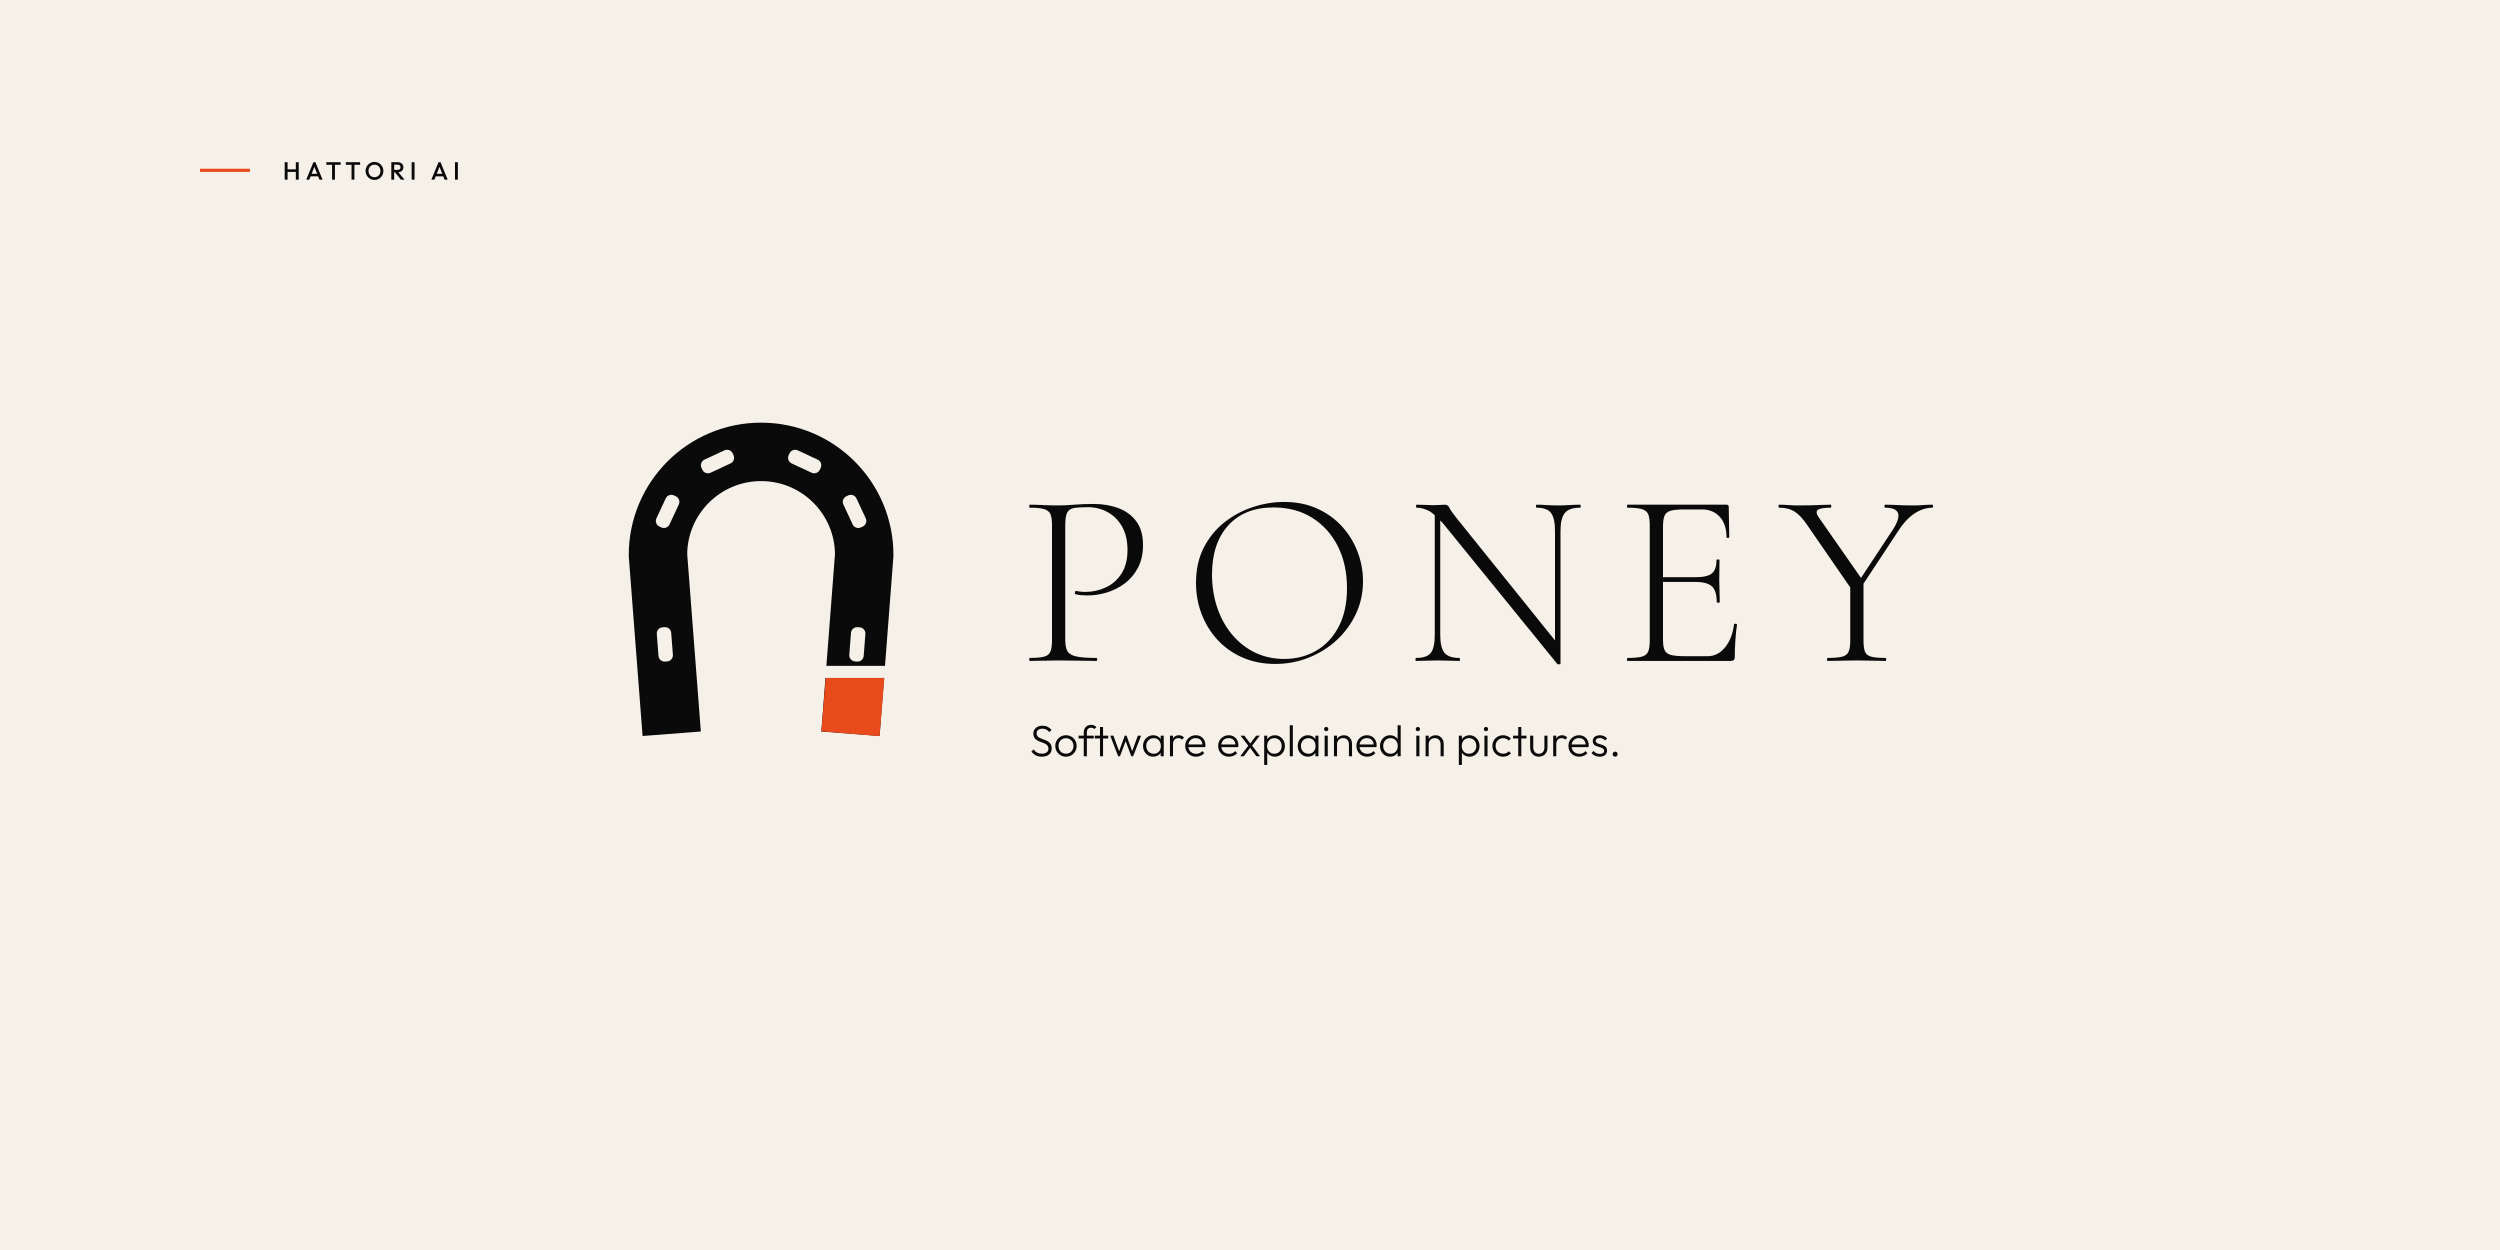
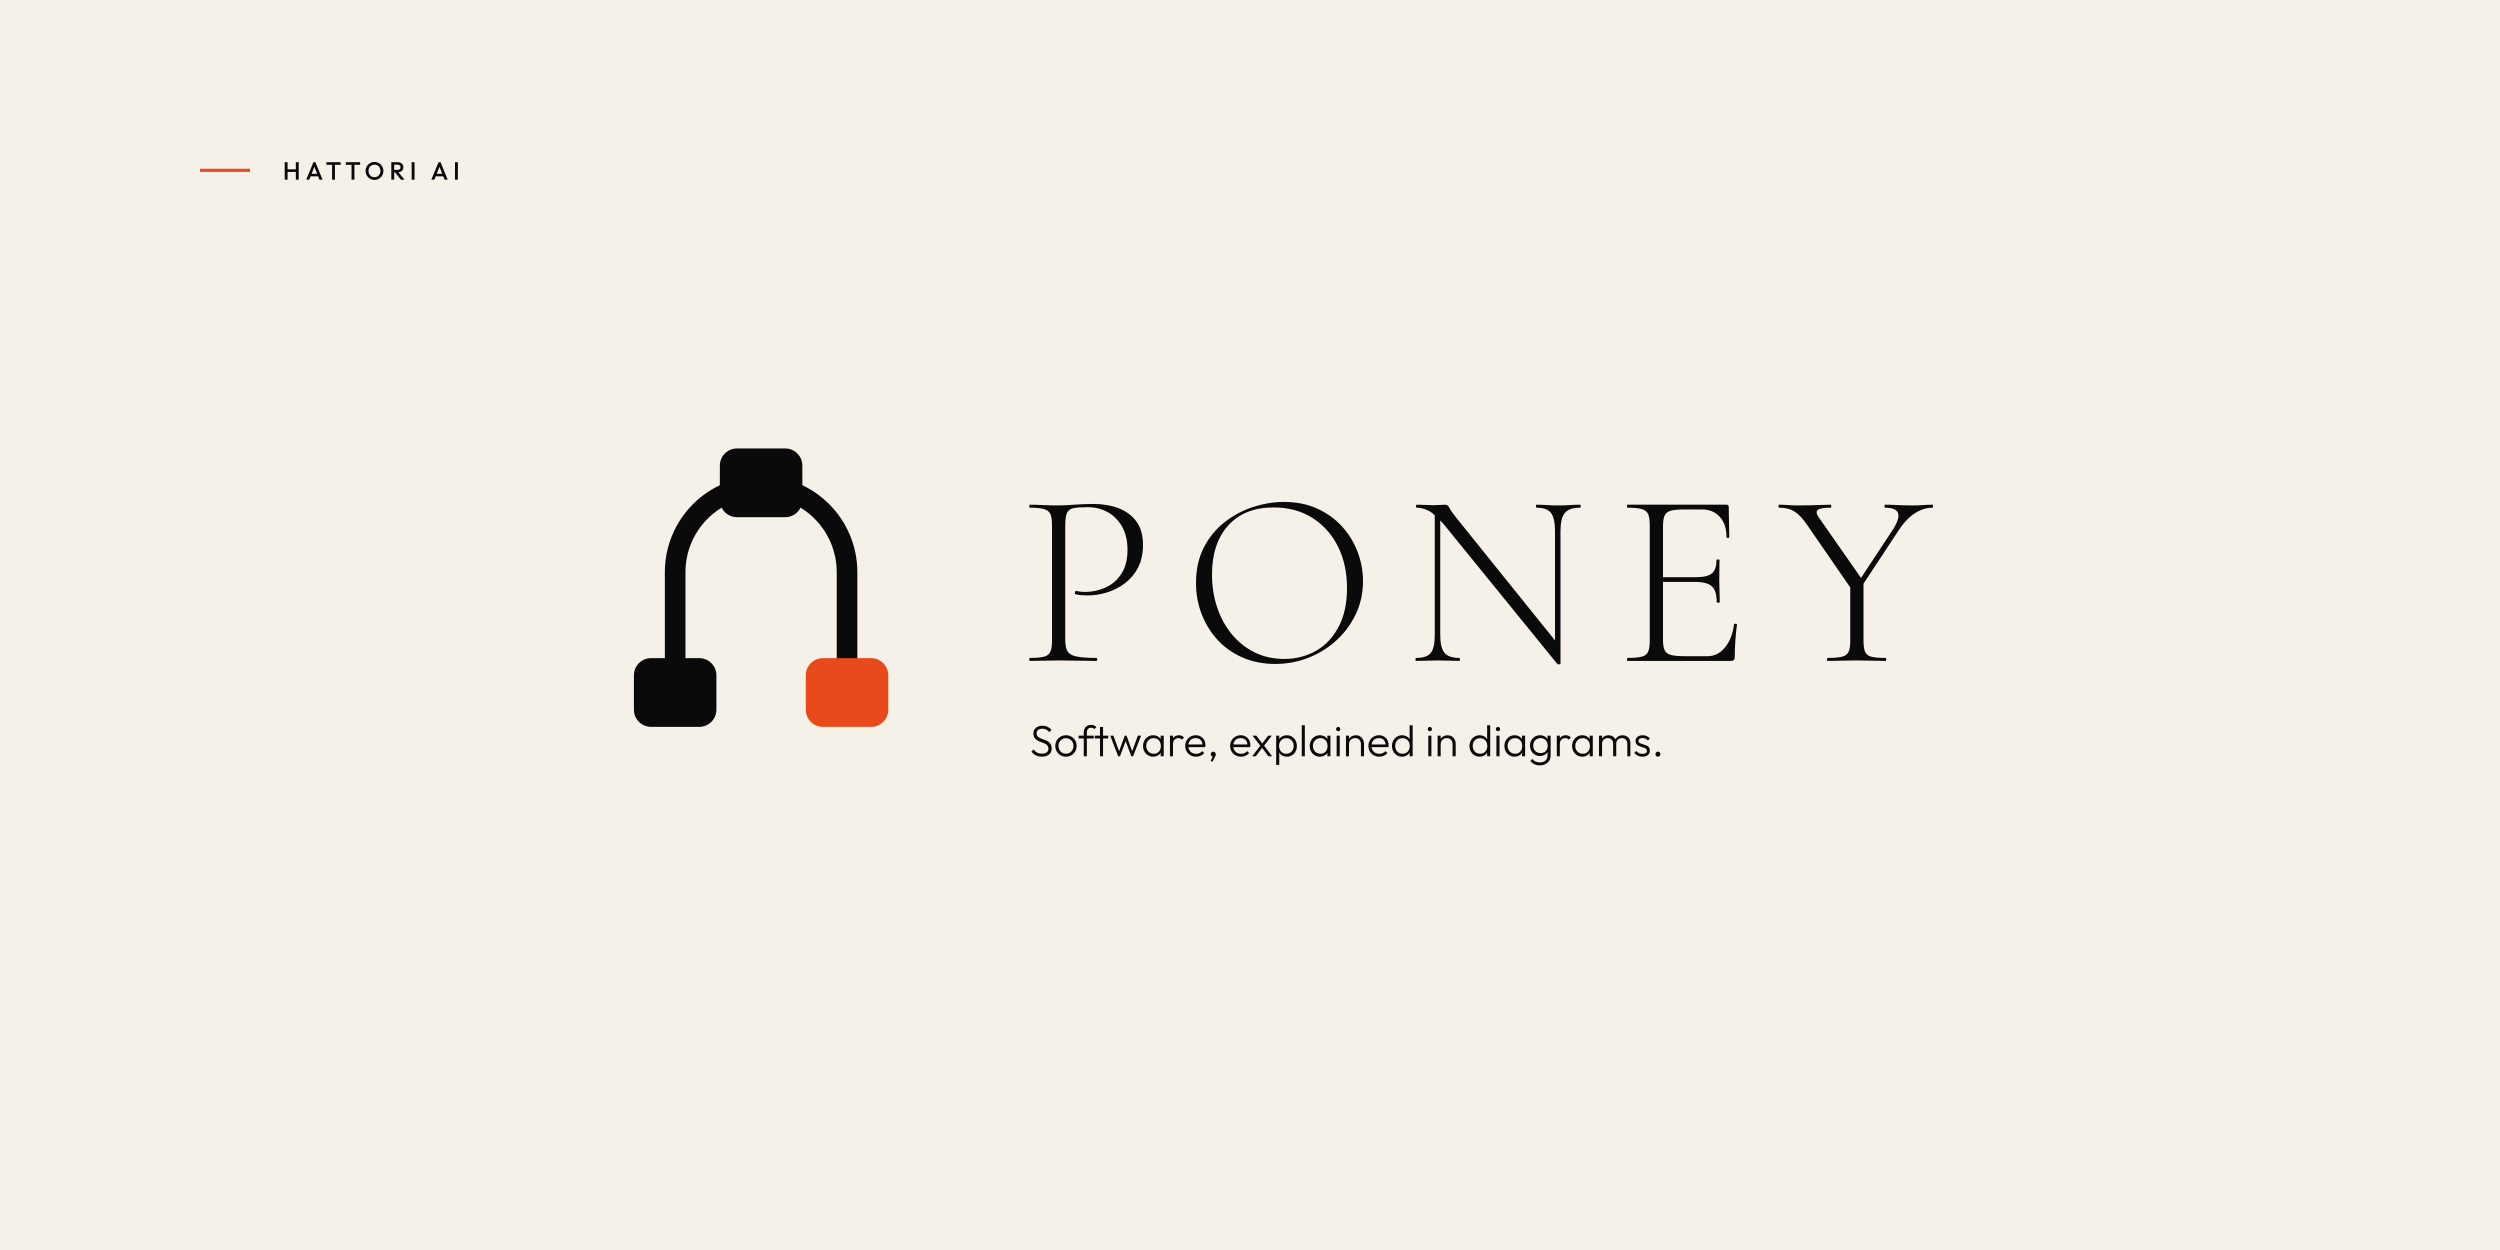
<svg xmlns="http://www.w3.org/2000/svg" width="1600" height="800" viewBox="0 0 1600 800" role="img" aria-labelledby="title description">
  <rect width="1600" height="800" fill="#f5f0e8" />
  <g transform="translate(363.9 254) scale(2.2)">
-     <defs>
-       <mask id="poney-shoe" maskUnits="userSpaceOnUse" x="0" y="0" width="112" height="112">
-         <rect width="112" height="112" fill="white" />
-         <rect x="26.71" y="28.32" width="4.2" height="10" rx="1.8" fill="black" transform="rotate(205.0 28.81 33.32)" />
-         <rect x="41.22" y="13.81" width="4.2" height="10" rx="1.8" fill="black" transform="rotate(245.0 43.32 18.81)" />
-         <rect x="66.58" y="13.81" width="4.2" height="10" rx="1.8" fill="black" transform="rotate(295.0 68.68 18.81)" />
-         <rect x="81.09" y="28.32" width="4.2" height="10" rx="1.8" fill="black" transform="rotate(335.0 83.19 33.32)" />
-         <rect x="25.90" y="67.00" width="4.2" height="10" rx="1.8" fill="black" transform="rotate(-4.4 28.00 72.00)" />
-         <rect x="81.90" y="67.00" width="4.2" height="10" rx="1.8" fill="black" transform="rotate(4.4 84.00 72.00)" />
-         <path d="M70 80H98" stroke="black" stroke-width="3.5" />
-       </mask>
-     </defs>
-     <g mask="url(#poney-shoe)" fill="none" stroke-width="17">
-       <path d="M30 98L26 46A30 30 0 0 1 86 46L82 98" stroke="#0a0a0b" />
-       <path d="M83.4 81L82 98" stroke="#e84a1c" stroke-width="17" />
-     </g>
+     <path d="M31 84V51A25 25 0 0 1 81 51V84" fill="none" stroke="#0a0a0b" stroke-width="6" />
+     <rect x="44" y="15" width="24" height="20" rx="5" fill="#0a0a0b" />
+     <rect x="19" y="76" width="24" height="20" rx="5" fill="#0a0a0b" />
+     <rect x="69" y="76" width="24" height="20" rx="5" fill="#e84a1c" />
  </g>
  <path d="M128 109H160" fill="none" stroke="#e84a1c" stroke-width="2" />
  <g fill="#0a0a0b">
    <path aria-label="HATTORI AI" d="M182.216 115.0V103.8H184.056V108.36H189.336V103.8H191.176V115.0H189.336V110.04H184.056V115.0Z M195.976 115.0 200.584 103.8H201.864L206.44 115.0H204.456L203.608 112.84H198.792L197.928 115.0ZM202.968 111.24 201.208 106.776 199.432 111.24Z M212.52 115.0V105.48H208.872V103.8H218.008V105.48H214.36V115.0Z M224.984 115.0V105.48H221.336V103.8H230.472V105.48H226.824V115.0Z M239.688 115.16Q238.488 115.16 237.448 114.712Q236.408 114.264 235.624 113.472Q234.84 112.68 234.4 111.632Q233.96 110.584 233.96 109.384Q233.96 108.184 234.4 107.144Q234.84 106.104 235.616 105.312Q236.392 104.52 237.424 104.08Q238.456 103.64 239.656 103.64Q240.856 103.64 241.888 104.08Q242.92 104.52 243.704 105.312Q244.488 106.104 244.928 107.152Q245.368 108.2 245.368 109.4Q245.368 110.6 244.928 111.648Q244.488 112.696 243.712 113.48Q242.936 114.264 241.904 114.712Q240.872 115.16 239.688 115.16ZM239.656 113.4Q240.792 113.4 241.648 112.888Q242.504 112.376 242.992 111.472Q243.48 110.568 243.48 109.384Q243.48 108.504 243.2 107.776Q242.92 107.048 242.408 106.512Q241.896 105.976 241.2 105.688Q240.504 105.4 239.656 105.4Q238.536 105.4 237.68 105.904Q236.824 106.408 236.336 107.304Q235.848 108.2 235.848 109.384Q235.848 110.264 236.128 111.008Q236.408 111.752 236.912 112.28Q237.416 112.808 238.12 113.104Q238.824 113.4 239.656 113.4Z M250.44 115.0V103.8H254.632Q255.688 103.8 256.488 104.224Q257.288 104.648 257.728 105.376Q258.168 106.104 258.168 107.032Q258.168 108.008 257.728 108.728Q257.288 109.448 256.488 109.848Q255.816 110.184 254.968 110.232L258.904 115.0H256.584L252.76 110.248H252.28V115.0ZM252.28 105.4V108.728H254.536Q255.384 108.728 255.856 108.288Q256.328 107.848 256.328 107.064Q256.328 106.36 255.864 105.88Q255.4 105.4 254.552 105.4Z M263.464 115.0V103.8H265.304V115.0Z M276.056 115.0 280.664 103.8H281.944L286.52 115.0H284.536L283.688 112.84H278.872L278.008 115.0ZM283.048 111.24 281.288 106.776 279.512 111.24Z M291.192 115.0V103.8H293.032V115.0Z" />
    <path aria-label="PONEY" d="M681.76 409.4Q681.76 414.2 683.12 416.68Q684.48 419.16 688.8 420.12Q693.12 421.08 701.76 421.08Q702.24 421.08 702.24 422.04Q702.24 423.0 701.76 423.0Q696.64 423.0 690.64 422.84Q684.64 422.68 677.6 422.68Q672.48 422.68 667.68 422.84Q662.88 423.0 659.04 423.0Q658.72 423.0 658.72 422.04Q658.72 421.08 659.04 421.08Q665.12 421.08 668.16 420.28Q671.2 419.48 672.24 417.08Q673.28 414.68 673.28 410.04V335.96Q673.28 331.32 672.24 329.0Q671.2 326.68 668.16 325.8Q665.12 324.92 659.04 324.92Q658.72 324.92 658.72 323.96Q658.72 323.0 659.04 323.0Q662.88 323.0 667.6 323.24Q672.32 323.48 677.44 323.48Q681.6 323.48 687.52 323.0Q693.44 322.52 699.84 322.52Q708.64 322.52 715.84 325.24Q723.04 327.96 727.28 333.72Q731.52 339.48 731.52 348.76Q731.52 357.24 728.32 363.32Q725.12 369.4 719.92 373.32Q714.72 377.24 708.48 379.16Q702.24 381.08 696.16 381.08Q694.08 381.08 692.08 380.92Q690.08 380.76 688.32 380.28Q687.68 380.12 688.0 379.0Q688.16 378.2 688.48 378.2Q688.48 378.2 688.64 378.2Q690.08 378.52 691.6 378.68Q693.12 378.84 694.4 378.84Q701.44 378.84 707.68 375.96Q713.92 373.08 717.76 367.08Q721.6 361.08 721.6 351.96Q721.6 343.16 718.16 337.08Q714.72 331.0 708.96 327.8Q703.2 324.6 696.16 324.6Q690.4 324.6 687.28 325.16Q684.16 325.72 682.96 328.12Q681.76 330.52 681.76 336.28Z M816.16 424.92Q804.64 424.92 795.28 420.84Q785.92 416.76 779.28 409.56Q772.64 402.36 769.04 393.0Q765.44 383.64 765.44 373.08Q765.44 360.12 770.48 350.36Q775.52 340.6 783.84 334.12Q792.16 327.64 802.08 324.44Q812.0 321.24 821.76 321.24Q833.6 321.24 842.96 325.48Q852.32 329.72 858.88 336.92Q865.44 344.12 868.88 353.24Q872.32 362.36 872.32 371.96Q872.32 383.16 867.84 392.76Q863.36 402.36 855.6 409.56Q847.84 416.76 837.68 420.84Q827.52 424.92 816.16 424.92ZM821.92 421.72Q833.12 421.72 842.24 416.52Q851.36 411.32 856.72 401.16Q862.08 391.0 862.08 376.44Q862.08 361.24 856.24 349.64Q850.4 338.04 839.84 331.4Q829.28 324.76 815.04 324.76Q796.48 324.76 786.08 336.28Q775.68 347.8 775.68 367.64Q775.68 378.84 778.96 388.68Q782.24 398.52 788.4 405.96Q794.56 413.4 803.04 417.56Q811.52 421.72 821.92 421.72Z M918.24 406.36V329.72Q916.48 328.12 914.88 327.16Q910.56 324.92 906.72 324.92Q906.24 324.92 906.24 323.96Q906.24 323.0 906.72 323.0Q909.44 323.0 912.32 323.16Q915.2 323.32 917.44 323.32Q919.68 323.32 921.68 323.16Q923.68 323.0 924.64 323.0Q926.72 323.0 927.52 324.84Q928.32 326.68 932.0 331.32L995.2 409.88V339.8Q995.2 331.64 992.64 328.28Q990.08 324.92 983.36 324.92Q983.04 324.92 983.04 323.96Q983.04 323.0 983.36 323.0Q986.56 323.0 989.84 323.24Q993.12 323.48 997.12 323.48Q1000.8 323.48 1004.48 323.24Q1008.16 323.0 1011.2 323.0Q1011.68 323.0 1011.68 323.96Q1011.68 324.92 1011.2 324.92Q1004.32 324.92 1001.52 328.28Q998.72 331.64 998.72 339.8V424.76Q998.72 425.08 997.92 425.16Q997.12 425.24 996.8 425.08L924.48 336.12Q923.04 334.36 921.76 333.08V406.36Q921.76 414.52 924.48 417.8Q927.2 421.08 933.92 421.08Q934.4 421.08 934.4 422.04Q934.4 423.0 933.92 423.0Q930.88 423.0 927.6 422.84Q924.32 422.68 920.32 422.68Q916.48 422.68 912.96 422.84Q909.44 423.0 906.24 423.0Q905.92 423.0 905.92 422.04Q905.92 421.08 906.24 421.08Q913.28 421.08 915.76 417.8Q918.24 414.52 918.24 406.36Z M1107.68 423.0H1041.6Q1041.28 423.0 1041.28 422.04Q1041.28 421.08 1041.6 421.08Q1047.68 421.08 1050.72 420.28Q1053.76 419.48 1054.8 417.08Q1055.84 414.68 1055.84 410.04V335.96Q1055.84 331.32 1054.8 329.0Q1053.76 326.68 1050.72 325.8Q1047.68 324.92 1041.6 324.92Q1041.28 324.92 1041.28 323.96Q1041.28 323.0 1041.6 323.0H1104.96Q1106.4 323.0 1106.4 324.44L1106.72 343.8Q1106.72 344.28 1105.84 344.28Q1104.96 344.28 1104.96 343.8Q1104.96 335.48 1100.64 330.76Q1096.32 326.04 1089.28 326.04H1078.24Q1072.32 326.04 1069.36 326.84Q1066.4 327.64 1065.36 329.96Q1064.32 332.28 1064.32 336.92V369.4H1085.44Q1092.8 369.4 1095.68 366.92Q1098.56 364.44 1098.56 358.36Q1098.56 358.04 1099.52 358.04Q1100.48 358.04 1100.48 358.36Q1100.48 363.0 1100.4 365.56Q1100.32 368.12 1100.32 371.0Q1100.32 374.52 1100.48 377.96Q1100.64 381.4 1100.64 385.4Q1100.64 385.72 1099.68 385.72Q1098.72 385.72 1098.72 385.4Q1098.72 378.2 1095.68 375.32Q1092.64 372.44 1084.96 372.44H1064.32V409.4Q1064.32 413.88 1065.36 416.12Q1066.4 418.36 1069.36 419.16Q1072.32 419.96 1078.24 419.96H1092.96Q1099.36 419.96 1104.0 414.36Q1108.64 408.76 1109.76 399.64Q1109.76 399.48 1109.76 399.48Q1109.92 399.16 1110.72 399.16Q1111.68 399.32 1111.68 399.8Q1111.04 403.96 1110.64 409.8Q1110.24 415.64 1110.24 420.6Q1110.24 423.0 1107.68 423.0Z M1191.04 369.88 1211.52 338.84Q1216.0 331.8 1214.72 328.36Q1213.44 324.92 1206.4 324.92Q1206.08 324.92 1206.08 323.96Q1206.08 323.0 1206.4 323.0Q1210.56 323.0 1214.4 323.24Q1218.24 323.48 1224.32 323.48Q1228.32 323.48 1230.8 323.24Q1233.28 323.0 1236.8 323.0Q1237.12 323.0 1237.12 323.96Q1237.12 324.92 1236.8 324.92Q1232.8 324.92 1228.96 326.6Q1225.12 328.28 1221.68 331.48Q1218.24 334.68 1215.2 339.32L1192.64 373.56V410.04Q1192.64 414.68 1193.6 417.08Q1194.56 419.48 1197.6 420.28Q1200.64 421.08 1206.72 421.08Q1207.2 421.08 1207.2 422.04Q1207.2 423.0 1206.72 423.0Q1203.04 423.0 1198.4 422.84Q1193.76 422.68 1188.32 422.68Q1183.04 422.68 1178.24 422.84Q1173.44 423.0 1169.76 423.0Q1169.28 423.0 1169.28 422.04Q1169.28 421.08 1169.76 421.08Q1175.84 421.08 1178.96 420.28Q1182.08 419.48 1183.12 417.08Q1184.16 414.68 1184.16 410.04V375.96L1156.8 336.28Q1152.64 330.04 1148.64 327.48Q1144.64 324.92 1138.72 324.92Q1138.24 324.92 1138.24 323.96Q1138.24 323.0 1138.72 323.0Q1141.44 323.0 1144.56 323.24Q1147.68 323.48 1150.4 323.48Q1154.72 323.48 1158.48 323.4Q1162.24 323.32 1165.6 323.16Q1168.96 323.0 1171.68 323.0Q1172.0 323.0 1172.0 323.96Q1172.0 324.92 1171.68 324.92Q1165.12 324.92 1163.36 326.36Q1161.6 327.8 1164.16 331.32Z" />
-     <path aria-label="Software explained in pictures." d="M666.784 484.28Q664.544 484.28 662.92 483.426Q661.296 482.572 660.064 481.032L661.492 479.632Q662.472 481.004 663.774 481.676Q665.076 482.348 666.868 482.348Q668.716 482.348 669.864 481.508Q671.012 480.668 671.012 479.184Q671.012 478.036 670.48 477.294Q669.948 476.552 669.094 476.09Q668.24 475.628 667.204 475.264Q666.168 474.9 665.146 474.494Q664.124 474.088 663.256 473.472Q662.388 472.856 661.87 471.904Q661.352 470.952 661.352 469.468Q661.352 467.9 662.108 466.78Q662.864 465.66 664.18 465.058Q665.496 464.456 667.176 464.456Q669.052 464.456 670.522 465.184Q671.992 465.912 672.972 467.144L671.572 468.544Q670.676 467.48 669.612 466.92Q668.548 466.36 667.12 466.36Q665.44 466.36 664.432 467.144Q663.424 467.928 663.424 469.328Q663.424 470.42 663.942 471.092Q664.46 471.764 665.328 472.212Q666.196 472.66 667.218 473.01Q668.24 473.36 669.276 473.78Q670.312 474.2 671.166 474.844Q672.02 475.488 672.552 476.482Q673.084 477.476 673.084 479.016Q673.084 481.508 671.39 482.894Q669.696 484.28 666.784 484.28Z M682.212 484.28Q680.308 484.28 678.754 483.356Q677.2 482.432 676.29 480.864Q675.38 479.296 675.38 477.364Q675.38 475.46 676.29 473.92Q677.2 472.38 678.754 471.47Q680.308 470.56 682.212 470.56Q684.144 470.56 685.684 471.456Q687.224 472.352 688.134 473.906Q689.044 475.46 689.044 477.364Q689.044 479.324 688.134 480.878Q687.224 482.432 685.684 483.356Q684.144 484.28 682.212 484.28ZM682.212 482.376Q683.612 482.376 684.69 481.732Q685.768 481.088 686.398 479.94Q687.028 478.792 687.028 477.364Q687.028 475.936 686.398 474.83Q685.768 473.724 684.69 473.08Q683.612 472.436 682.212 472.436Q680.84 472.436 679.748 473.08Q678.656 473.724 678.04 474.83Q677.424 475.936 677.424 477.364Q677.424 478.82 678.04 479.954Q678.656 481.088 679.748 481.732Q680.84 482.376 682.212 482.376Z M693.608 484.0V472.604H690.304V470.84H693.608V468.6Q693.608 467.228 694.21 466.164Q694.812 465.1 695.89 464.498Q696.968 463.896 698.34 463.896Q699.404 463.896 700.216 464.274Q701.028 464.652 701.7 465.324L700.412 466.612Q699.964 466.164 699.474 465.954Q698.984 465.744 698.34 465.744Q697.024 465.744 696.31 466.514Q695.596 467.284 695.596 468.656V470.84H699.992V472.604H695.596V484.0Z M703.996 484.0V472.604H700.664V470.84H703.996V465.296H705.956V470.84H709.26V472.604H705.956V484.0Z M715.616 484.0 710.548 470.84H712.592L716.232 480.78L719.844 470.84H720.992L724.604 480.78L728.216 470.84H730.288L725.192 484.0H724.044L720.404 474.34L716.792 484.0Z M738.1 484.28Q736.224 484.28 734.74 483.37Q733.256 482.46 732.402 480.92Q731.548 479.38 731.548 477.448Q731.548 475.488 732.402 473.934Q733.256 472.38 734.74 471.47Q736.224 470.56 738.072 470.56Q739.584 470.56 740.774 471.162Q741.964 471.764 742.72 472.828Q742.776 472.94 742.832 473.024V470.84H744.792V484.0H742.832V481.788Q742.776 481.9 742.72 481.984Q741.964 483.076 740.774 483.678Q739.584 484.28 738.1 484.28ZM738.408 482.404Q740.452 482.404 741.698 481.032Q742.944 479.66 742.944 477.42Q742.944 475.936 742.37 474.802Q741.796 473.668 740.774 473.038Q739.752 472.408 738.38 472.408Q736.98 472.408 735.902 473.052Q734.824 473.696 734.194 474.83Q733.564 475.964 733.564 477.42Q733.564 478.876 734.194 479.996Q734.824 481.116 735.916 481.76Q737.008 482.404 738.408 482.404Z M748.768 484.0V470.84H750.728V472.576Q750.924 472.296 751.148 472.016Q752.352 470.56 754.48 470.56Q755.46 470.56 756.272 470.91Q757.084 471.26 757.784 472.016L756.496 473.388Q756.02 472.856 755.446 472.632Q754.872 472.408 754.144 472.408Q752.632 472.408 751.68 473.402Q750.728 474.396 750.728 476.328V484.0Z M765.484 484.28Q763.496 484.28 761.928 483.384Q760.36 482.488 759.45 480.92Q758.54 479.352 758.54 477.392Q758.54 475.46 759.436 473.906Q760.332 472.352 761.872 471.456Q763.412 470.56 765.316 470.56Q767.108 470.56 768.494 471.372Q769.88 472.184 770.678 473.626Q771.476 475.068 771.476 476.944Q771.476 477.168 771.448 477.462Q771.42 477.756 771.336 478.148H760.556Q760.668 479.156 761.144 479.996Q761.76 481.144 762.894 481.788Q764.028 482.432 765.512 482.432Q766.716 482.432 767.724 481.998Q768.732 481.564 769.432 480.696L770.692 481.984Q769.768 483.076 768.41 483.678Q767.052 484.28 765.484 484.28ZM760.556 476.468H769.572Q769.488 475.404 769.096 474.564Q768.564 473.528 767.598 472.954Q766.632 472.38 765.26 472.38Q763.832 472.38 762.768 472.996Q761.704 473.612 761.116 474.704Q760.668 475.488 760.556 476.468Z M786.568 484.28Q784.58 484.28 783.012 483.384Q781.444 482.488 780.534 480.92Q779.624 479.352 779.624 477.392Q779.624 475.46 780.52 473.906Q781.416 472.352 782.956 471.456Q784.496 470.56 786.4 470.56Q788.192 470.56 789.578 471.372Q790.964 472.184 791.762 473.626Q792.56 475.068 792.56 476.944Q792.56 477.168 792.532 477.462Q792.504 477.756 792.42 478.148H781.64Q781.752 479.156 782.228 479.996Q782.844 481.144 783.978 481.788Q785.112 482.432 786.596 482.432Q787.8 482.432 788.808 481.998Q789.816 481.564 790.516 480.696L791.776 481.984Q790.852 483.076 789.494 483.678Q788.136 484.28 786.568 484.28ZM781.64 476.468H790.656Q790.572 475.404 790.18 474.564Q789.648 473.528 788.682 472.954Q787.716 472.38 786.344 472.38Q784.916 472.38 783.852 472.996Q782.788 473.612 782.2 474.704Q781.752 475.488 781.64 476.468Z M804.068 484.0 800.092 478.596 796.06 484.0H793.736L798.916 477.252L793.96 470.84H796.396L800.176 475.824L803.928 470.84H806.252L801.352 477.196L806.476 484.0Z M815.884 484.28Q814.372 484.28 813.168 483.664Q811.964 483.048 811.208 481.956Q811.124 481.844 811.04 481.732V489.544H809.08V470.84H811.04V473.052Q811.124 472.94 811.208 472.8Q811.992 471.736 813.21 471.148Q814.428 470.56 815.884 470.56Q817.704 470.56 819.16 471.47Q820.616 472.38 821.47 473.934Q822.324 475.488 822.324 477.448Q822.324 479.38 821.484 480.92Q820.644 482.46 819.174 483.37Q817.704 484.28 815.884 484.28ZM815.548 482.404Q816.948 482.404 818.012 481.774Q819.076 481.144 819.678 480.01Q820.28 478.876 820.28 477.42Q820.28 475.936 819.678 474.816Q819.076 473.696 818.012 473.052Q816.948 472.408 815.576 472.408Q814.204 472.408 813.154 473.052Q812.104 473.696 811.516 474.816Q810.928 475.936 810.928 477.42Q810.928 478.876 811.516 480.01Q812.104 481.144 813.14 481.774Q814.176 482.404 815.548 482.404Z M825.46 484.0V464.176H827.42V484.0Z M837.108 484.28Q835.232 484.28 833.748 483.37Q832.264 482.46 831.41 480.92Q830.556 479.38 830.556 477.448Q830.556 475.488 831.41 473.934Q832.264 472.38 833.748 471.47Q835.232 470.56 837.08 470.56Q838.592 470.56 839.782 471.162Q840.972 471.764 841.728 472.828Q841.784 472.94 841.84 473.024V470.84H843.8V484.0H841.84V481.788Q841.784 481.9 841.728 481.984Q840.972 483.076 839.782 483.678Q838.592 484.28 837.108 484.28ZM837.416 482.404Q839.46 482.404 840.706 481.032Q841.952 479.66 841.952 477.42Q841.952 475.936 841.378 474.802Q840.804 473.668 839.782 473.038Q838.76 472.408 837.388 472.408Q835.988 472.408 834.91 473.052Q833.832 473.696 833.202 474.83Q832.572 475.964 832.572 477.42Q832.572 478.876 833.202 479.996Q833.832 481.116 834.924 481.76Q836.016 482.404 837.416 482.404Z M847.776 484.0V470.84H849.764V484.0ZM848.756 467.984Q848.196 467.984 847.804 467.578Q847.412 467.172 847.412 466.612Q847.412 466.024 847.804 465.632Q848.196 465.24 848.756 465.24Q849.372 465.24 849.75 465.632Q850.128 466.024 850.128 466.612Q850.128 467.172 849.75 467.578Q849.372 467.984 848.756 467.984Z M863.316 484.0V476.272Q863.316 474.536 862.294 473.458Q861.272 472.38 859.592 472.38Q858.444 472.38 857.576 472.884Q856.708 473.388 856.204 474.256Q855.7 475.124 855.7 476.244V484.0H853.74V470.84H855.7V472.772Q856.372 471.82 857.408 471.232Q858.584 470.56 860.124 470.56Q861.636 470.56 862.812 471.288Q863.988 472.016 864.646 473.248Q865.304 474.48 865.304 475.936V484.0Z M875.048 484.28Q873.06 484.28 871.492 483.384Q869.924 482.488 869.014 480.92Q868.104 479.352 868.104 477.392Q868.104 475.46 869.0 473.906Q869.896 472.352 871.436 471.456Q872.976 470.56 874.88 470.56Q876.672 470.56 878.058 471.372Q879.444 472.184 880.242 473.626Q881.04 475.068 881.04 476.944Q881.04 477.168 881.012 477.462Q880.984 477.756 880.9 478.148H870.12Q870.232 479.156 870.708 479.996Q871.324 481.144 872.458 481.788Q873.592 482.432 875.076 482.432Q876.28 482.432 877.288 481.998Q878.296 481.564 878.996 480.696L880.256 481.984Q879.332 483.076 877.974 483.678Q876.616 484.28 875.048 484.28ZM870.12 476.468H879.136Q879.052 475.404 878.66 474.564Q878.128 473.528 877.162 472.954Q876.196 472.38 874.824 472.38Q873.396 472.38 872.332 472.996Q871.268 473.612 870.68 474.704Q870.232 475.488 870.12 476.468Z M889.636 484.28Q887.816 484.28 886.36 483.384Q884.904 482.488 884.05 480.934Q883.196 479.38 883.196 477.448Q883.196 475.488 884.05 473.934Q884.904 472.38 886.36 471.47Q887.816 470.56 889.636 470.56Q891.12 470.56 892.324 471.148Q893.528 471.736 894.34 472.8Q894.396 472.912 894.48 473.024V464.176H896.44V484.0H894.48V481.732Q894.396 481.844 894.34 481.956Q893.556 483.048 892.352 483.664Q891.148 484.28 889.636 484.28ZM889.972 482.404Q891.344 482.404 892.38 481.774Q893.416 481.144 894.004 480.01Q894.592 478.876 894.592 477.42Q894.592 475.936 893.99 474.816Q893.388 473.696 892.352 473.052Q891.316 472.408 889.944 472.408Q888.572 472.408 887.508 473.052Q886.444 473.696 885.842 474.83Q885.24 475.964 885.24 477.42Q885.24 478.876 885.842 480.01Q886.444 481.144 887.522 481.774Q888.6 482.404 889.972 482.404Z M906.436 484.0V470.84H908.424V484.0ZM907.416 467.984Q906.856 467.984 906.464 467.578Q906.072 467.172 906.072 466.612Q906.072 466.024 906.464 465.632Q906.856 465.24 907.416 465.24Q908.032 465.24 908.41 465.632Q908.788 466.024 908.788 466.612Q908.788 467.172 908.41 467.578Q908.032 467.984 907.416 467.984Z M921.976 484.0V476.272Q921.976 474.536 920.954 473.458Q919.932 472.38 918.252 472.38Q917.104 472.38 916.236 472.884Q915.368 473.388 914.864 474.256Q914.36 475.124 914.36 476.244V484.0H912.4V470.84H914.36V472.772Q915.032 471.82 916.068 471.232Q917.244 470.56 918.784 470.56Q920.296 470.56 921.472 471.288Q922.648 472.016 923.306 473.248Q923.964 474.48 923.964 475.936V484.0Z M940.456 484.28Q938.944 484.28 937.74 483.664Q936.536 483.048 935.78 481.956Q935.696 481.844 935.612 481.732V489.544H933.652V470.84H935.612V473.052Q935.696 472.94 935.78 472.8Q936.564 471.736 937.782 471.148Q939.0 470.56 940.456 470.56Q942.276 470.56 943.732 471.47Q945.188 472.38 946.042 473.934Q946.896 475.488 946.896 477.448Q946.896 479.38 946.056 480.92Q945.216 482.46 943.746 483.37Q942.276 484.28 940.456 484.28ZM940.12 482.404Q941.52 482.404 942.584 481.774Q943.648 481.144 944.25 480.01Q944.852 478.876 944.852 477.42Q944.852 475.936 944.25 474.816Q943.648 473.696 942.584 473.052Q941.52 472.408 940.148 472.408Q938.776 472.408 937.726 473.052Q936.676 473.696 936.088 474.816Q935.5 475.936 935.5 477.42Q935.5 478.876 936.088 480.01Q936.676 481.144 937.712 481.774Q938.748 482.404 940.12 482.404Z M950.032 484.0V470.84H952.02V484.0ZM951.012 467.984Q950.452 467.984 950.06 467.578Q949.668 467.172 949.668 466.612Q949.668 466.024 950.06 465.632Q950.452 465.24 951.012 465.24Q951.628 465.24 952.006 465.632Q952.384 466.024 952.384 466.612Q952.384 467.172 952.006 467.578Q951.628 467.984 951.012 467.984Z M961.988 484.28Q960.056 484.28 958.502 483.37Q956.948 482.46 956.038 480.892Q955.128 479.324 955.128 477.392Q955.128 475.46 956.038 473.906Q956.948 472.352 958.502 471.456Q960.056 470.56 961.988 470.56Q963.472 470.56 964.76 471.12Q966.048 471.68 966.944 472.688L965.656 474.004Q964.984 473.248 964.032 472.842Q963.08 472.436 961.988 472.436Q960.588 472.436 959.496 473.08Q958.404 473.724 957.788 474.83Q957.172 475.936 957.172 477.392Q957.172 478.82 957.788 479.954Q958.404 481.088 959.496 481.732Q960.588 482.376 961.988 482.376Q963.108 482.376 964.06 481.97Q965.012 481.564 965.684 480.808L967.0 482.124Q966.076 483.16 964.774 483.72Q963.472 484.28 961.988 484.28Z M971.676 484.0V472.604H968.344V470.84H971.676V465.296H973.636V470.84H976.94V472.604H973.636V484.0Z M984.836 484.28Q983.24 484.28 981.98 483.538Q980.72 482.796 980.006 481.508Q979.292 480.22 979.292 478.484V470.84H981.28V478.4Q981.28 479.604 981.714 480.5Q982.148 481.396 982.96 481.9Q983.772 482.404 984.836 482.404Q986.488 482.404 987.454 481.312Q988.42 480.22 988.42 478.4V470.84H990.38V478.484Q990.38 480.192 989.68 481.508Q988.98 482.824 987.72 483.552Q986.46 484.28 984.836 484.28Z M994.048 484.0V470.84H996.008V472.576Q996.204 472.296 996.428 472.016Q997.632 470.56 999.76 470.56Q1000.74 470.56 1001.552 470.91Q1002.364 471.26 1003.064 472.016L1001.776 473.388Q1001.3 472.856 1000.726 472.632Q1000.152 472.408 999.424 472.408Q997.912 472.408 996.96 473.402Q996.008 474.396 996.008 476.328V484.0Z M1010.764 484.28Q1008.776 484.28 1007.208 483.384Q1005.64 482.488 1004.73 480.92Q1003.82 479.352 1003.82 477.392Q1003.82 475.46 1004.716 473.906Q1005.612 472.352 1007.152 471.456Q1008.692 470.56 1010.596 470.56Q1012.388 470.56 1013.774 471.372Q1015.16 472.184 1015.958 473.626Q1016.756 475.068 1016.756 476.944Q1016.756 477.168 1016.728 477.462Q1016.7 477.756 1016.616 478.148H1005.836Q1005.948 479.156 1006.424 479.996Q1007.04 481.144 1008.174 481.788Q1009.308 482.432 1010.792 482.432Q1011.996 482.432 1013.004 481.998Q1014.012 481.564 1014.712 480.696L1015.972 481.984Q1015.048 483.076 1013.69 483.678Q1012.332 484.28 1010.764 484.28ZM1005.836 476.468H1014.852Q1014.768 475.404 1014.376 474.564Q1013.844 473.528 1012.878 472.954Q1011.912 472.38 1010.54 472.38Q1009.112 472.38 1008.048 472.996Q1006.984 473.612 1006.396 474.704Q1005.948 475.488 1005.836 476.468Z M1023.784 484.28Q1022.72 484.28 1021.74 483.986Q1020.76 483.692 1019.962 483.16Q1019.164 482.628 1018.576 481.9L1019.836 480.612Q1020.62 481.564 1021.614 482.026Q1022.608 482.488 1023.84 482.488Q1025.156 482.488 1025.898 481.984Q1026.64 481.48 1026.64 480.584Q1026.64 479.744 1026.108 479.268Q1025.576 478.792 1024.75 478.512Q1023.924 478.232 1023.0 477.966Q1022.076 477.7 1021.236 477.294Q1020.396 476.888 1019.878 476.16Q1019.36 475.432 1019.36 474.256Q1019.36 473.136 1019.906 472.31Q1020.452 471.484 1021.474 471.022Q1022.496 470.56 1023.896 470.56Q1025.38 470.56 1026.584 471.092Q1027.788 471.624 1028.516 472.66L1027.256 473.92Q1026.668 473.164 1025.786 472.758Q1024.904 472.352 1023.812 472.352Q1022.552 472.352 1021.894 472.842Q1021.236 473.332 1021.236 474.116Q1021.236 474.872 1021.768 475.306Q1022.3 475.74 1023.126 476.006Q1023.952 476.272 1024.876 476.538Q1025.8 476.804 1026.64 477.238Q1027.48 477.672 1027.998 478.414Q1028.516 479.156 1028.516 480.416Q1028.516 482.18 1027.242 483.23Q1025.968 484.28 1023.784 484.28Z M1033.696 484.28Q1032.996 484.28 1032.548 483.804Q1032.1 483.328 1032.1 482.656Q1032.1 481.984 1032.548 481.522Q1032.996 481.06 1033.696 481.06Q1034.368 481.06 1034.816 481.522Q1035.264 481.984 1035.264 482.656Q1035.264 483.328 1034.816 483.804Q1034.368 484.28 1033.696 484.28Z" />
+     <path aria-label="Software, explained in diagrams." d="M666.784 484.28Q664.544 484.28 662.92 483.426Q661.296 482.572 660.064 481.032L661.492 479.632Q662.472 481.004 663.774 481.676Q665.076 482.348 666.868 482.348Q668.716 482.348 669.864 481.508Q671.012 480.668 671.012 479.184Q671.012 478.036 670.48 477.294Q669.948 476.552 669.094 476.09Q668.24 475.628 667.204 475.264Q666.168 474.9 665.146 474.494Q664.124 474.088 663.256 473.472Q662.388 472.856 661.87 471.904Q661.352 470.952 661.352 469.468Q661.352 467.9 662.108 466.78Q662.864 465.66 664.18 465.058Q665.496 464.456 667.176 464.456Q669.052 464.456 670.522 465.184Q671.992 465.912 672.972 467.144L671.572 468.544Q670.676 467.48 669.612 466.92Q668.548 466.36 667.12 466.36Q665.44 466.36 664.432 467.144Q663.424 467.928 663.424 469.328Q663.424 470.42 663.942 471.092Q664.46 471.764 665.328 472.212Q666.196 472.66 667.218 473.01Q668.24 473.36 669.276 473.78Q670.312 474.2 671.166 474.844Q672.02 475.488 672.552 476.482Q673.084 477.476 673.084 479.016Q673.084 481.508 671.39 482.894Q669.696 484.28 666.784 484.28Z M682.212 484.28Q680.308 484.28 678.754 483.356Q677.2 482.432 676.29 480.864Q675.38 479.296 675.38 477.364Q675.38 475.46 676.29 473.92Q677.2 472.38 678.754 471.47Q680.308 470.56 682.212 470.56Q684.144 470.56 685.684 471.456Q687.224 472.352 688.134 473.906Q689.044 475.46 689.044 477.364Q689.044 479.324 688.134 480.878Q687.224 482.432 685.684 483.356Q684.144 484.28 682.212 484.28ZM682.212 482.376Q683.612 482.376 684.69 481.732Q685.768 481.088 686.398 479.94Q687.028 478.792 687.028 477.364Q687.028 475.936 686.398 474.83Q685.768 473.724 684.69 473.08Q683.612 472.436 682.212 472.436Q680.84 472.436 679.748 473.08Q678.656 473.724 678.04 474.83Q677.424 475.936 677.424 477.364Q677.424 478.82 678.04 479.954Q678.656 481.088 679.748 481.732Q680.84 482.376 682.212 482.376Z M693.608 484.0V472.604H690.304V470.84H693.608V468.6Q693.608 467.228 694.21 466.164Q694.812 465.1 695.89 464.498Q696.968 463.896 698.34 463.896Q699.404 463.896 700.216 464.274Q701.028 464.652 701.7 465.324L700.412 466.612Q699.964 466.164 699.474 465.954Q698.984 465.744 698.34 465.744Q697.024 465.744 696.31 466.514Q695.596 467.284 695.596 468.656V470.84H699.992V472.604H695.596V484.0Z M703.996 484.0V472.604H700.664V470.84H703.996V465.296H705.956V470.84H709.26V472.604H705.956V484.0Z M715.616 484.0 710.548 470.84H712.592L716.232 480.78L719.844 470.84H720.992L724.604 480.78L728.216 470.84H730.288L725.192 484.0H724.044L720.404 474.34L716.792 484.0Z M738.1 484.28Q736.224 484.28 734.74 483.37Q733.256 482.46 732.402 480.92Q731.548 479.38 731.548 477.448Q731.548 475.488 732.402 473.934Q733.256 472.38 734.74 471.47Q736.224 470.56 738.072 470.56Q739.584 470.56 740.774 471.162Q741.964 471.764 742.72 472.828Q742.776 472.94 742.832 473.024V470.84H744.792V484.0H742.832V481.788Q742.776 481.9 742.72 481.984Q741.964 483.076 740.774 483.678Q739.584 484.28 738.1 484.28ZM738.408 482.404Q740.452 482.404 741.698 481.032Q742.944 479.66 742.944 477.42Q742.944 475.936 742.37 474.802Q741.796 473.668 740.774 473.038Q739.752 472.408 738.38 472.408Q736.98 472.408 735.902 473.052Q734.824 473.696 734.194 474.83Q733.564 475.964 733.564 477.42Q733.564 478.876 734.194 479.996Q734.824 481.116 735.916 481.76Q737.008 482.404 738.408 482.404Z M748.768 484.0V470.84H750.728V472.576Q750.924 472.296 751.148 472.016Q752.352 470.56 754.48 470.56Q755.46 470.56 756.272 470.91Q757.084 471.26 757.784 472.016L756.496 473.388Q756.02 472.856 755.446 472.632Q754.872 472.408 754.144 472.408Q752.632 472.408 751.68 473.402Q750.728 474.396 750.728 476.328V484.0Z M765.484 484.28Q763.496 484.28 761.928 483.384Q760.36 482.488 759.45 480.92Q758.54 479.352 758.54 477.392Q758.54 475.46 759.436 473.906Q760.332 472.352 761.872 471.456Q763.412 470.56 765.316 470.56Q767.108 470.56 768.494 471.372Q769.88 472.184 770.678 473.626Q771.476 475.068 771.476 476.944Q771.476 477.168 771.448 477.462Q771.42 477.756 771.336 478.148H760.556Q760.668 479.156 761.144 479.996Q761.76 481.144 762.894 481.788Q764.028 482.432 765.512 482.432Q766.716 482.432 767.724 481.998Q768.732 481.564 769.432 480.696L770.692 481.984Q769.768 483.076 768.41 483.678Q767.052 484.28 765.484 484.28ZM760.556 476.468H769.572Q769.488 475.404 769.096 474.564Q768.564 473.528 767.598 472.954Q766.632 472.38 765.26 472.38Q763.832 472.38 762.768 472.996Q761.704 473.612 761.116 474.704Q760.668 475.488 760.556 476.468Z M774.752 486.884 776.124 484.224Q775.676 484.168 775.312 483.776Q774.864 483.356 774.864 482.712Q774.864 482.04 775.34 481.55Q775.816 481.06 776.488 481.06Q777.132 481.06 777.622 481.55Q778.112 482.04 778.112 482.712Q778.112 482.992 778.014 483.37Q777.916 483.748 777.608 484.364L775.928 487.528Z M794.24 484.28Q792.252 484.28 790.684 483.384Q789.116 482.488 788.206 480.92Q787.296 479.352 787.296 477.392Q787.296 475.46 788.192 473.906Q789.088 472.352 790.628 471.456Q792.168 470.56 794.072 470.56Q795.864 470.56 797.25 471.372Q798.636 472.184 799.434 473.626Q800.232 475.068 800.232 476.944Q800.232 477.168 800.204 477.462Q800.176 477.756 800.092 478.148H789.312Q789.424 479.156 789.9 479.996Q790.516 481.144 791.65 481.788Q792.784 482.432 794.268 482.432Q795.472 482.432 796.48 481.998Q797.488 481.564 798.188 480.696L799.448 481.984Q798.524 483.076 797.166 483.678Q795.808 484.28 794.24 484.28ZM789.312 476.468H798.328Q798.244 475.404 797.852 474.564Q797.32 473.528 796.354 472.954Q795.388 472.38 794.016 472.38Q792.588 472.38 791.524 472.996Q790.46 473.612 789.872 474.704Q789.424 475.488 789.312 476.468Z M811.74 484.0 807.764 478.596 803.732 484.0H801.408L806.588 477.252L801.632 470.84H804.068L807.848 475.824L811.6 470.84H813.924L809.024 477.196L814.148 484.0Z M823.556 484.28Q822.044 484.28 820.84 483.664Q819.636 483.048 818.88 481.956Q818.796 481.844 818.712 481.732V489.544H816.752V470.84H818.712V473.052Q818.796 472.94 818.88 472.8Q819.664 471.736 820.882 471.148Q822.1 470.56 823.556 470.56Q825.376 470.56 826.832 471.47Q828.288 472.38 829.142 473.934Q829.996 475.488 829.996 477.448Q829.996 479.38 829.156 480.92Q828.316 482.46 826.846 483.37Q825.376 484.28 823.556 484.28ZM823.22 482.404Q824.62 482.404 825.684 481.774Q826.748 481.144 827.35 480.01Q827.952 478.876 827.952 477.42Q827.952 475.936 827.35 474.816Q826.748 473.696 825.684 473.052Q824.62 472.408 823.248 472.408Q821.876 472.408 820.826 473.052Q819.776 473.696 819.188 474.816Q818.6 475.936 818.6 477.42Q818.6 478.876 819.188 480.01Q819.776 481.144 820.812 481.774Q821.848 482.404 823.22 482.404Z M833.132 484.0V464.176H835.092V484.0Z M844.78 484.28Q842.904 484.28 841.42 483.37Q839.936 482.46 839.082 480.92Q838.228 479.38 838.228 477.448Q838.228 475.488 839.082 473.934Q839.936 472.38 841.42 471.47Q842.904 470.56 844.752 470.56Q846.264 470.56 847.454 471.162Q848.644 471.764 849.4 472.828Q849.456 472.94 849.512 473.024V470.84H851.472V484.0H849.512V481.788Q849.456 481.9 849.4 481.984Q848.644 483.076 847.454 483.678Q846.264 484.28 844.78 484.28ZM845.088 482.404Q847.132 482.404 848.378 481.032Q849.624 479.66 849.624 477.42Q849.624 475.936 849.05 474.802Q848.476 473.668 847.454 473.038Q846.432 472.408 845.06 472.408Q843.66 472.408 842.582 473.052Q841.504 473.696 840.874 474.83Q840.244 475.964 840.244 477.42Q840.244 478.876 840.874 479.996Q841.504 481.116 842.596 481.76Q843.688 482.404 845.088 482.404Z M855.448 484.0V470.84H857.436V484.0ZM856.428 467.984Q855.868 467.984 855.476 467.578Q855.084 467.172 855.084 466.612Q855.084 466.024 855.476 465.632Q855.868 465.24 856.428 465.24Q857.044 465.24 857.422 465.632Q857.8 466.024 857.8 466.612Q857.8 467.172 857.422 467.578Q857.044 467.984 856.428 467.984Z M870.988 484.0V476.272Q870.988 474.536 869.966 473.458Q868.944 472.38 867.264 472.38Q866.116 472.38 865.248 472.884Q864.38 473.388 863.876 474.256Q863.372 475.124 863.372 476.244V484.0H861.412V470.84H863.372V472.772Q864.044 471.82 865.08 471.232Q866.256 470.56 867.796 470.56Q869.308 470.56 870.484 471.288Q871.66 472.016 872.318 473.248Q872.976 474.48 872.976 475.936V484.0Z M882.72 484.28Q880.732 484.28 879.164 483.384Q877.596 482.488 876.686 480.92Q875.776 479.352 875.776 477.392Q875.776 475.46 876.672 473.906Q877.568 472.352 879.108 471.456Q880.648 470.56 882.552 470.56Q884.344 470.56 885.73 471.372Q887.116 472.184 887.914 473.626Q888.712 475.068 888.712 476.944Q888.712 477.168 888.684 477.462Q888.656 477.756 888.572 478.148H877.792Q877.904 479.156 878.38 479.996Q878.996 481.144 880.13 481.788Q881.264 482.432 882.748 482.432Q883.952 482.432 884.96 481.998Q885.968 481.564 886.668 480.696L887.928 481.984Q887.004 483.076 885.646 483.678Q884.288 484.28 882.72 484.28ZM877.792 476.468H886.808Q886.724 475.404 886.332 474.564Q885.8 473.528 884.834 472.954Q883.868 472.38 882.496 472.38Q881.068 472.38 880.004 472.996Q878.94 473.612 878.352 474.704Q877.904 475.488 877.792 476.468Z M897.308 484.28Q895.488 484.28 894.032 483.384Q892.576 482.488 891.722 480.934Q890.868 479.38 890.868 477.448Q890.868 475.488 891.722 473.934Q892.576 472.38 894.032 471.47Q895.488 470.56 897.308 470.56Q898.792 470.56 899.996 471.148Q901.2 471.736 902.012 472.8Q902.068 472.912 902.152 473.024V464.176H904.112V484.0H902.152V481.732Q902.068 481.844 902.012 481.956Q901.228 483.048 900.024 483.664Q898.82 484.28 897.308 484.28ZM897.644 482.404Q899.016 482.404 900.052 481.774Q901.088 481.144 901.676 480.01Q902.264 478.876 902.264 477.42Q902.264 475.936 901.662 474.816Q901.06 473.696 900.024 473.052Q898.988 472.408 897.616 472.408Q896.244 472.408 895.18 473.052Q894.116 473.696 893.514 474.83Q892.912 475.964 892.912 477.42Q892.912 478.876 893.514 480.01Q894.116 481.144 895.194 481.774Q896.272 482.404 897.644 482.404Z M914.108 484.0V470.84H916.096V484.0ZM915.088 467.984Q914.528 467.984 914.136 467.578Q913.744 467.172 913.744 466.612Q913.744 466.024 914.136 465.632Q914.528 465.24 915.088 465.24Q915.704 465.24 916.082 465.632Q916.46 466.024 916.46 466.612Q916.46 467.172 916.082 467.578Q915.704 467.984 915.088 467.984Z M929.648 484.0V476.272Q929.648 474.536 928.626 473.458Q927.604 472.38 925.924 472.38Q924.776 472.38 923.908 472.884Q923.04 473.388 922.536 474.256Q922.032 475.124 922.032 476.244V484.0H920.072V470.84H922.032V472.772Q922.704 471.82 923.74 471.232Q924.916 470.56 926.456 470.56Q927.968 470.56 929.144 471.288Q930.32 472.016 930.978 473.248Q931.636 474.48 931.636 475.936V484.0Z M946.924 484.28Q945.104 484.28 943.648 483.384Q942.192 482.488 941.338 480.934Q940.484 479.38 940.484 477.448Q940.484 475.488 941.338 473.934Q942.192 472.38 943.648 471.47Q945.104 470.56 946.924 470.56Q948.408 470.56 949.612 471.148Q950.816 471.736 951.628 472.8Q951.684 472.912 951.768 473.024V464.176H953.728V484.0H951.768V481.732Q951.684 481.844 951.628 481.956Q950.844 483.048 949.64 483.664Q948.436 484.28 946.924 484.28ZM947.26 482.404Q948.632 482.404 949.668 481.774Q950.704 481.144 951.292 480.01Q951.88 478.876 951.88 477.42Q951.88 475.936 951.278 474.816Q950.676 473.696 949.64 473.052Q948.604 472.408 947.232 472.408Q945.86 472.408 944.796 473.052Q943.732 473.696 943.13 474.83Q942.528 475.964 942.528 477.42Q942.528 478.876 943.13 480.01Q943.732 481.144 944.81 481.774Q945.888 482.404 947.26 482.404Z M957.704 484.0V470.84H959.692V484.0ZM958.684 467.984Q958.124 467.984 957.732 467.578Q957.34 467.172 957.34 466.612Q957.34 466.024 957.732 465.632Q958.124 465.24 958.684 465.24Q959.3 465.24 959.678 465.632Q960.056 466.024 960.056 466.612Q960.056 467.172 959.678 467.578Q959.3 467.984 958.684 467.984Z M969.38 484.28Q967.504 484.28 966.02 483.37Q964.536 482.46 963.682 480.92Q962.828 479.38 962.828 477.448Q962.828 475.488 963.682 473.934Q964.536 472.38 966.02 471.47Q967.504 470.56 969.352 470.56Q970.864 470.56 972.054 471.162Q973.244 471.764 974.0 472.828Q974.056 472.94 974.112 473.024V470.84H976.072V484.0H974.112V481.788Q974.056 481.9 974.0 481.984Q973.244 483.076 972.054 483.678Q970.864 484.28 969.38 484.28ZM969.688 482.404Q971.732 482.404 972.978 481.032Q974.224 479.66 974.224 477.42Q974.224 475.936 973.65 474.802Q973.076 473.668 972.054 473.038Q971.032 472.408 969.66 472.408Q968.26 472.408 967.182 473.052Q966.104 473.696 965.474 474.83Q964.844 475.964 964.844 477.42Q964.844 478.876 965.474 479.996Q966.104 481.116 967.196 481.76Q968.288 482.404 969.688 482.404Z M985.48 489.824Q983.492 489.824 981.938 489.082Q980.384 488.34 979.432 486.996L980.72 485.708Q981.504 486.772 982.708 487.36Q983.912 487.948 985.536 487.948Q987.776 487.948 989.106 486.744Q990.436 485.54 990.436 483.468V481.368Q990.38 481.48 990.296 481.564Q989.54 482.656 988.336 483.258Q987.132 483.86 985.62 483.86Q983.8 483.86 982.344 482.992Q980.888 482.124 980.048 480.612Q979.208 479.1 979.208 477.196Q979.208 475.292 980.034 473.794Q980.86 472.296 982.316 471.428Q983.772 470.56 985.592 470.56Q987.132 470.56 988.35 471.148Q989.568 471.736 990.324 472.8Q990.38 472.912 990.436 472.996V470.84H992.396V483.468Q992.396 485.372 991.528 486.8Q990.66 488.228 989.106 489.026Q987.552 489.824 985.48 489.824ZM985.984 481.984Q987.356 481.984 988.378 481.396Q989.4 480.808 989.974 479.73Q990.548 478.652 990.548 477.196Q990.548 475.768 989.974 474.704Q989.4 473.64 988.364 473.024Q987.328 472.408 985.956 472.408Q984.584 472.408 983.506 473.024Q982.428 473.64 981.826 474.704Q981.224 475.768 981.224 477.196Q981.224 478.596 981.84 479.688Q982.456 480.78 983.52 481.382Q984.584 481.984 985.984 481.984Z M996.344 484.0V470.84H998.304V472.576Q998.5 472.296 998.724 472.016Q999.928 470.56 1002.056 470.56Q1003.036 470.56 1003.848 470.91Q1004.66 471.26 1005.36 472.016L1004.072 473.388Q1003.596 472.856 1003.022 472.632Q1002.448 472.408 1001.72 472.408Q1000.208 472.408 999.256 473.402Q998.304 474.396 998.304 476.328V484.0Z M1012.696 484.28Q1010.82 484.28 1009.336 483.37Q1007.852 482.46 1006.998 480.92Q1006.144 479.38 1006.144 477.448Q1006.144 475.488 1006.998 473.934Q1007.852 472.38 1009.336 471.47Q1010.82 470.56 1012.668 470.56Q1014.18 470.56 1015.37 471.162Q1016.56 471.764 1017.316 472.828Q1017.372 472.94 1017.428 473.024V470.84H1019.388V484.0H1017.428V481.788Q1017.372 481.9 1017.316 481.984Q1016.56 483.076 1015.37 483.678Q1014.18 484.28 1012.696 484.28ZM1013.004 482.404Q1015.048 482.404 1016.294 481.032Q1017.54 479.66 1017.54 477.42Q1017.54 475.936 1016.966 474.802Q1016.392 473.668 1015.37 473.038Q1014.348 472.408 1012.976 472.408Q1011.576 472.408 1010.498 473.052Q1009.42 473.696 1008.79 474.83Q1008.16 475.964 1008.16 477.42Q1008.16 478.876 1008.79 479.996Q1009.42 481.116 1010.512 481.76Q1011.604 482.404 1013.004 482.404Z M1023.364 484.0V470.84H1025.324V472.576Q1025.94 471.708 1026.92 471.176Q1028.04 470.56 1029.468 470.56Q1030.868 470.56 1031.974 471.176Q1033.08 471.792 1033.752 472.912Q1033.808 473.024 1033.864 473.164Q1033.948 473.024 1034.032 472.912Q1034.732 471.792 1035.894 471.176Q1037.056 470.56 1038.456 470.56Q1039.856 470.56 1040.99 471.176Q1042.124 471.792 1042.782 472.912Q1043.44 474.032 1043.44 475.572V484.0H1041.48V475.936Q1041.48 474.312 1040.5 473.346Q1039.52 472.38 1038.008 472.38Q1037.028 472.38 1036.202 472.814Q1035.376 473.248 1034.886 474.032Q1034.396 474.816 1034.396 475.908V484.0H1032.408V475.936Q1032.408 474.312 1031.428 473.346Q1030.448 472.38 1028.964 472.38Q1027.956 472.38 1027.13 472.814Q1026.304 473.248 1025.814 474.032Q1025.324 474.816 1025.324 475.908V484.0Z M1051.168 484.28Q1050.104 484.28 1049.124 483.986Q1048.144 483.692 1047.346 483.16Q1046.548 482.628 1045.96 481.9L1047.22 480.612Q1048.004 481.564 1048.998 482.026Q1049.992 482.488 1051.224 482.488Q1052.54 482.488 1053.282 481.984Q1054.024 481.48 1054.024 480.584Q1054.024 479.744 1053.492 479.268Q1052.96 478.792 1052.134 478.512Q1051.308 478.232 1050.384 477.966Q1049.46 477.7 1048.62 477.294Q1047.78 476.888 1047.262 476.16Q1046.744 475.432 1046.744 474.256Q1046.744 473.136 1047.29 472.31Q1047.836 471.484 1048.858 471.022Q1049.88 470.56 1051.28 470.56Q1052.764 470.56 1053.968 471.092Q1055.172 471.624 1055.9 472.66L1054.64 473.92Q1054.052 473.164 1053.17 472.758Q1052.288 472.352 1051.196 472.352Q1049.936 472.352 1049.278 472.842Q1048.62 473.332 1048.62 474.116Q1048.62 474.872 1049.152 475.306Q1049.684 475.74 1050.51 476.006Q1051.336 476.272 1052.26 476.538Q1053.184 476.804 1054.024 477.238Q1054.864 477.672 1055.382 478.414Q1055.9 479.156 1055.9 480.416Q1055.9 482.18 1054.626 483.23Q1053.352 484.28 1051.168 484.28Z M1061.08 484.28Q1060.38 484.28 1059.932 483.804Q1059.484 483.328 1059.484 482.656Q1059.484 481.984 1059.932 481.522Q1060.38 481.06 1061.08 481.06Q1061.752 481.06 1062.2 481.522Q1062.648 481.984 1062.648 482.656Q1062.648 483.328 1062.2 483.804Q1061.752 484.28 1061.08 484.28Z" />
  </g>
</svg>
